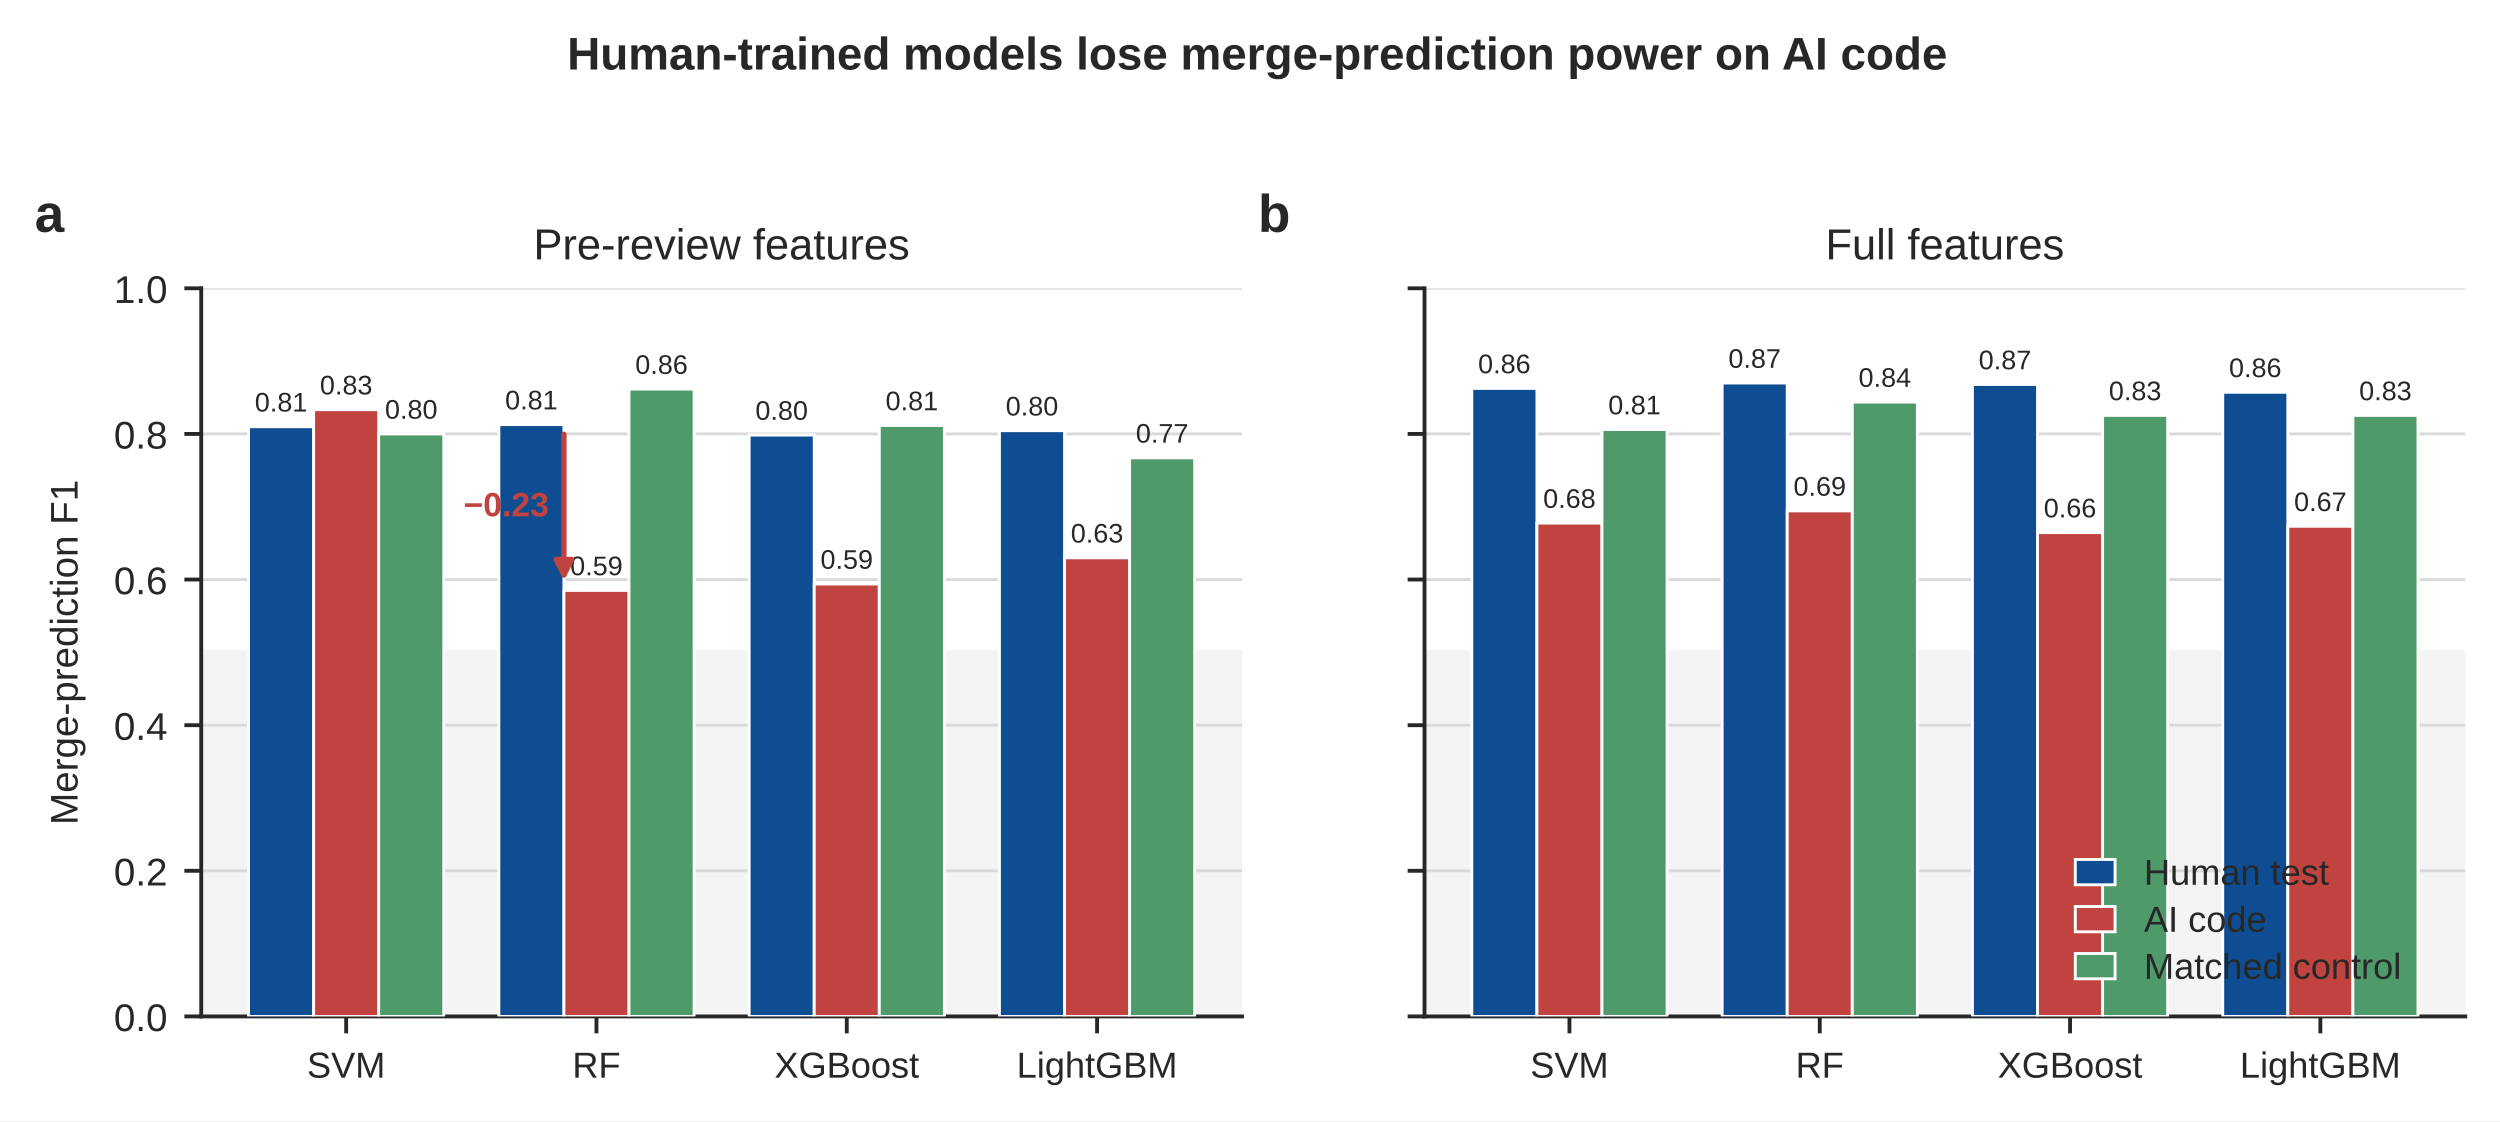
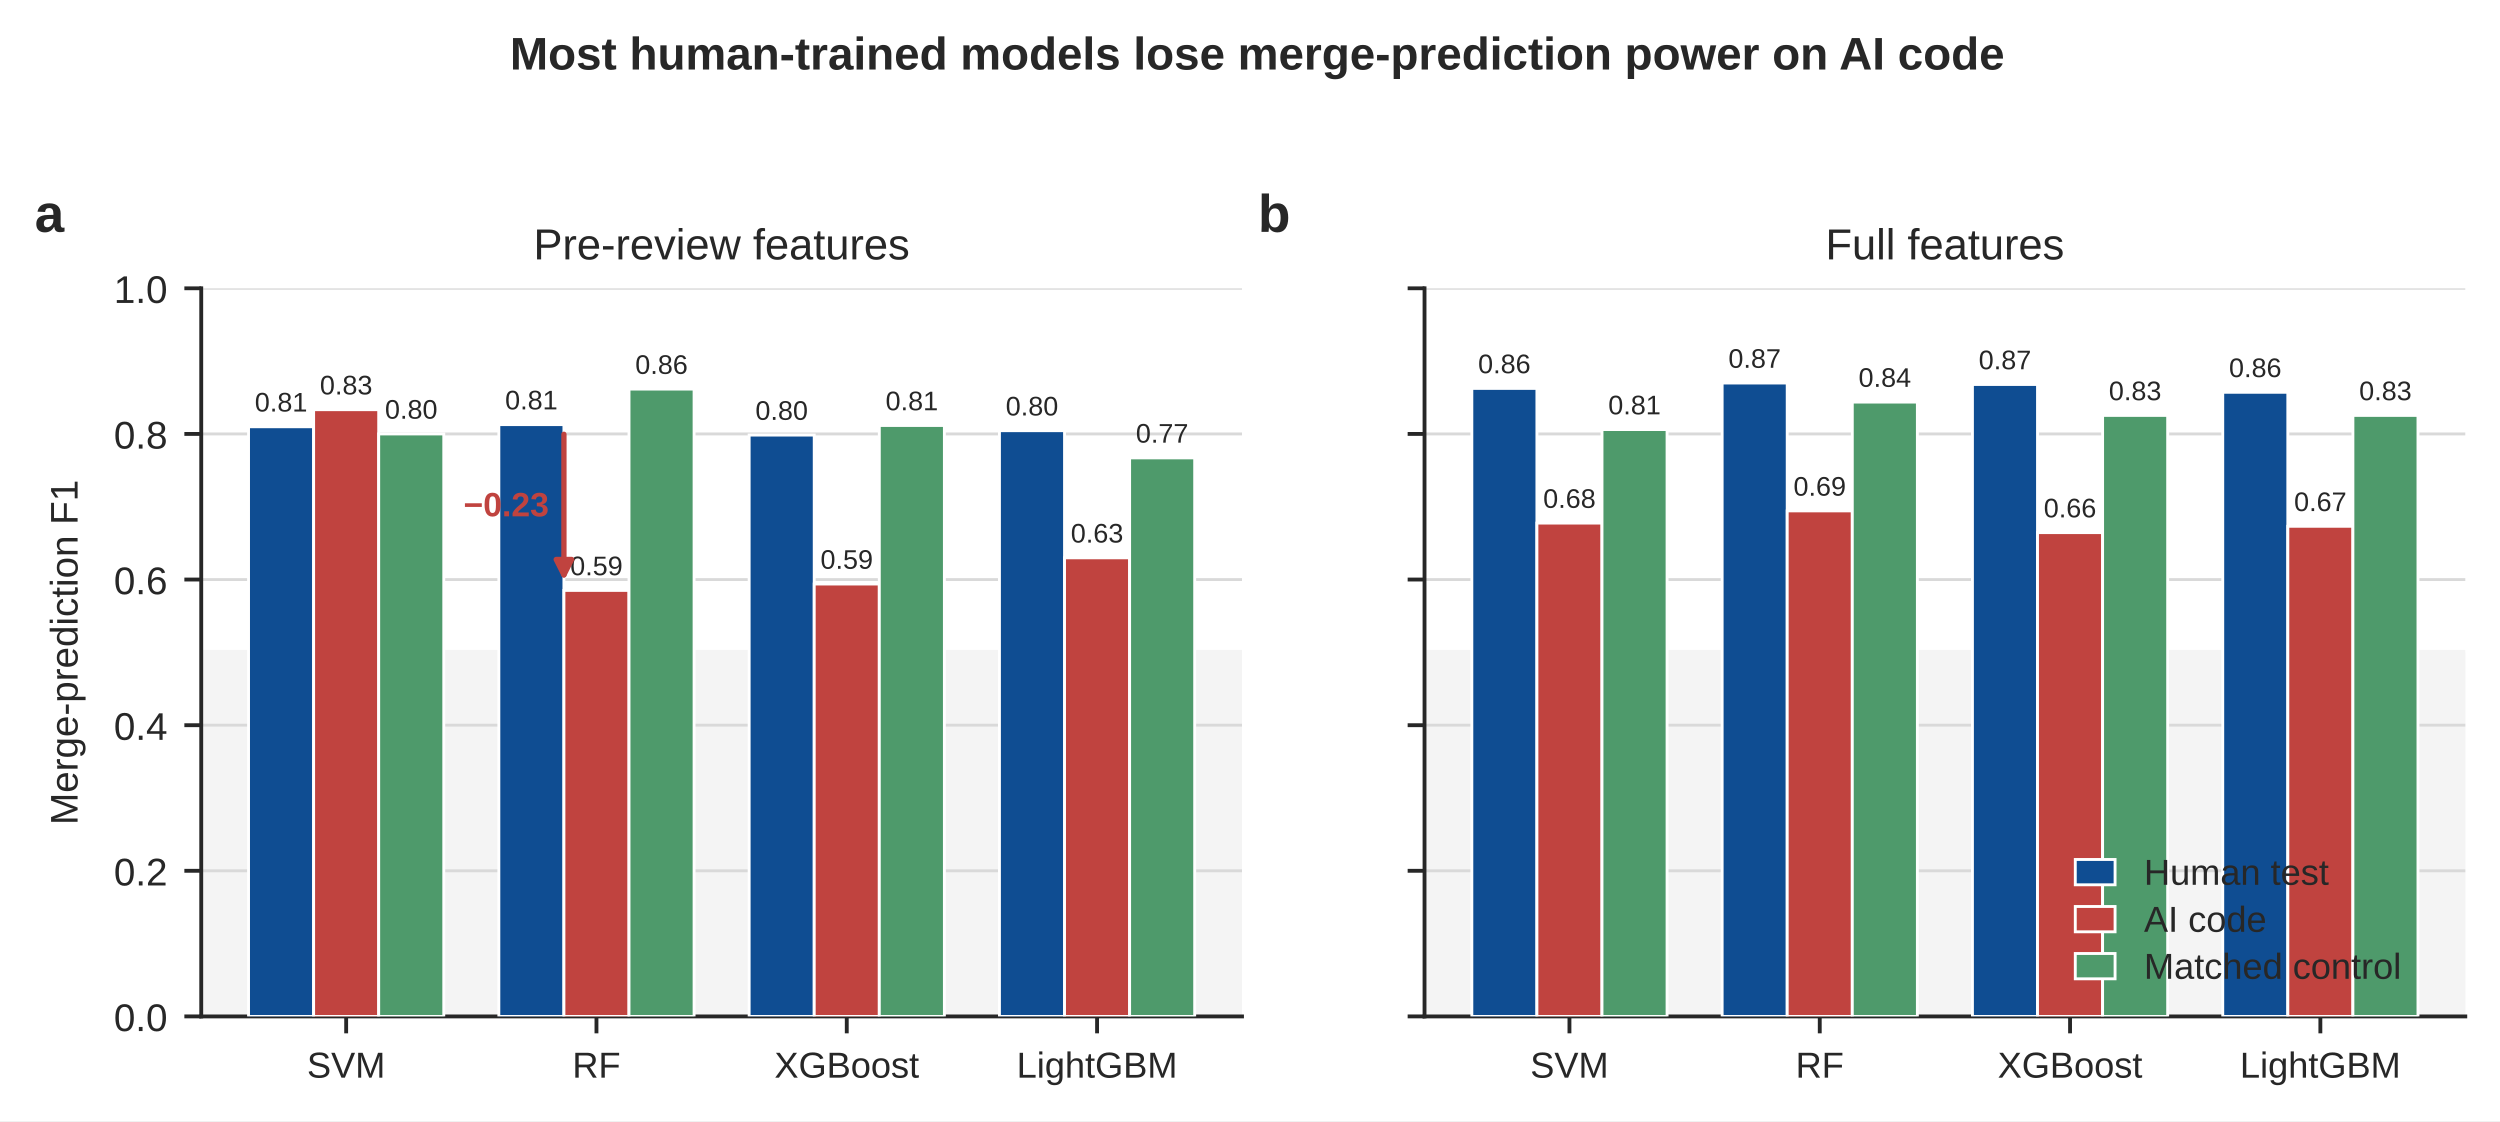
<svg xmlns="http://www.w3.org/2000/svg" xmlns:xlink="http://www.w3.org/1999/xlink" width="518.537pt" height="232.523pt" viewBox="0 0 518.537 232.523" version="1.1">
  <defs>
    <style type="text/css">*{stroke-linejoin: round; stroke-linecap: butt}</style>
  </defs>
  <g id="figure_1">
    <g id="patch_1">
      <path d="M 0 232.523  L 518.537 232.523  L 518.537 -0  L 0 -0  z " style="fill: #ffffff" />
    </g>
    <g id="axes_1">
      <g id="patch_2">
        <path d="M 41.739 210.822  L 257.609 210.822  L 257.609 59.798  L 41.739 59.798  z " style="fill: #ffffff" />
      </g>
      <g id="patch_3">
-         <path d="M 41.739 210.822  L 257.609 210.822  L 257.609 135.31  L 41.739 135.31  z " clip-path="url(#pc2028bd527)" style="fill: #f4f4f4; stroke: #f4f4f4; stroke-linejoin: miter" />
+         <path d="M 41.739 210.822  L 257.609 210.822  L 257.609 135.31  L 41.739 135.31  z " clip-path="url(#p042c8b6d93)" style="fill: #f4f4f4; stroke: #f4f4f4; stroke-linejoin: miter" />
      </g>
      <g id="matplotlib.axis_1">
        <g id="xtick_1">
          <g id="line2d_1">
            <defs>
-               <path id="m2a4097a04b" d="M 0 0  L 0 3.5  " style="stroke: #272727; stroke-width: 0.8" />
+               <path id="m29ce63b047" d="M 0 0  L 0 3.5  " style="stroke: #272727; stroke-width: 0.8" />
            </defs>
            <g>
-               <use xlink:href="#m2a4097a04b" x="71.799" y="210.822" style="fill: #272727; stroke: #272727; stroke-width: 0.8" />
+               <use xlink:href="#m29ce63b047" x="71.799" y="210.822" style="fill: #272727; stroke: #272727; stroke-width: 0.8" />
            </g>
          </g>
          <g id="text_1">
            <text style="font-size: 7.5px; font-family: 'Arial', 'DejaVu Sans', 'Liberation Sans', sans-serif; text-anchor: middle; fill: #272727" x="71.799" y="223.52" transform="rotate(-0 71.7989 223.5205)">SVM</text>
          </g>
        </g>
        <g id="xtick_2">
          <g id="line2d_2">
            <g>
-               <use xlink:href="#m2a4097a04b" x="123.716" y="210.822" style="fill: #272727; stroke: #272727; stroke-width: 0.8" />
+               <use xlink:href="#m29ce63b047" x="123.716" y="210.822" style="fill: #272727; stroke: #272727; stroke-width: 0.8" />
            </g>
          </g>
          <g id="text_2">
            <text style="font-size: 7.5px; font-family: 'Arial', 'DejaVu Sans', 'Liberation Sans', sans-serif; text-anchor: middle; fill: #272727" x="123.716" y="223.52" transform="rotate(-0 123.7156 223.5205)">RF</text>
          </g>
        </g>
        <g id="xtick_3">
          <g id="line2d_3">
            <g>
-               <use xlink:href="#m2a4097a04b" x="175.632" y="210.822" style="fill: #272727; stroke: #272727; stroke-width: 0.8" />
+               <use xlink:href="#m29ce63b047" x="175.632" y="210.822" style="fill: #272727; stroke: #272727; stroke-width: 0.8" />
            </g>
          </g>
          <g id="text_3">
            <text style="font-size: 7.5px; font-family: 'Arial', 'DejaVu Sans', 'Liberation Sans', sans-serif; text-anchor: middle; fill: #272727" x="175.632" y="223.52" transform="rotate(-0 175.6323 223.5205)">XGBoost</text>
          </g>
        </g>
        <g id="xtick_4">
          <g id="line2d_4">
            <g>
-               <use xlink:href="#m2a4097a04b" x="227.549" y="210.822" style="fill: #272727; stroke: #272727; stroke-width: 0.8" />
+               <use xlink:href="#m29ce63b047" x="227.549" y="210.822" style="fill: #272727; stroke: #272727; stroke-width: 0.8" />
            </g>
          </g>
          <g id="text_4">
            <text style="font-size: 7.5px; font-family: 'Arial', 'DejaVu Sans', 'Liberation Sans', sans-serif; text-anchor: middle; fill: #272727" x="227.549" y="223.521" transform="rotate(-0 227.549 223.5211)">LightGBM</text>
          </g>
        </g>
      </g>
      <g id="matplotlib.axis_2">
        <g id="ytick_1">
          <g id="line2d_5">
-             <path d="M 41.739 210.822  L 257.609 210.822  " clip-path="url(#pc2028bd527)" style="fill: none; stroke: #d9d9d9; stroke-width: 0.6; stroke-linecap: square" />
+             <path d="M 41.739 210.822  L 257.609 210.822  " clip-path="url(#p042c8b6d93)" style="fill: none; stroke: #d9d9d9; stroke-width: 0.6; stroke-linecap: square" />
          </g>
          <g id="line2d_6">
            <defs>
-               <path id="m49e50700fe" d="M 0 0  L -3.5 0  " style="stroke: #272727; stroke-width: 0.8" />
+               <path id="m510a1b493e" d="M 0 0  L -3.5 0  " style="stroke: #272727; stroke-width: 0.8" />
            </defs>
            <g>
-               <use xlink:href="#m49e50700fe" x="41.739" y="210.822" style="fill: #272727; stroke: #272727; stroke-width: 0.8" />
+               <use xlink:href="#m510a1b493e" x="41.739" y="210.822" style="fill: #272727; stroke: #272727; stroke-width: 0.8" />
            </g>
          </g>
          <g id="text_5">
            <text style="font-size: 8px; font-family: 'Arial', 'DejaVu Sans', 'Liberation Sans', sans-serif; text-anchor: end; fill: #272727" x="34.739" y="213.861" transform="rotate(-0 34.73914 213.8613)">0.0</text>
          </g>
        </g>
        <g id="ytick_2">
          <g id="line2d_7">
-             <path d="M 41.739 180.617  L 257.609 180.617  " clip-path="url(#pc2028bd527)" style="fill: none; stroke: #d9d9d9; stroke-width: 0.6; stroke-linecap: square" />
+             <path d="M 41.739 180.617  L 257.609 180.617  " clip-path="url(#p042c8b6d93)" style="fill: none; stroke: #d9d9d9; stroke-width: 0.6; stroke-linecap: square" />
          </g>
          <g id="line2d_8">
            <g>
-               <use xlink:href="#m49e50700fe" x="41.739" y="180.617" style="fill: #272727; stroke: #272727; stroke-width: 0.8" />
+               <use xlink:href="#m510a1b493e" x="41.739" y="180.617" style="fill: #272727; stroke: #272727; stroke-width: 0.8" />
            </g>
          </g>
          <g id="text_6">
            <text style="font-size: 8px; font-family: 'Arial', 'DejaVu Sans', 'Liberation Sans', sans-serif; text-anchor: end; fill: #272727" x="34.739" y="183.657" transform="rotate(-0 34.73914 183.6565)">0.2</text>
          </g>
        </g>
        <g id="ytick_3">
          <g id="line2d_9">
-             <path d="M 41.739 150.413  L 257.609 150.413  " clip-path="url(#pc2028bd527)" style="fill: none; stroke: #d9d9d9; stroke-width: 0.6; stroke-linecap: square" />
+             <path d="M 41.739 150.413  L 257.609 150.413  " clip-path="url(#p042c8b6d93)" style="fill: none; stroke: #d9d9d9; stroke-width: 0.6; stroke-linecap: square" />
          </g>
          <g id="line2d_10">
            <g>
-               <use xlink:href="#m49e50700fe" x="41.739" y="150.413" style="fill: #272727; stroke: #272727; stroke-width: 0.8" />
+               <use xlink:href="#m510a1b493e" x="41.739" y="150.413" style="fill: #272727; stroke: #272727; stroke-width: 0.8" />
            </g>
          </g>
          <g id="text_7">
            <text style="font-size: 8px; font-family: 'Arial', 'DejaVu Sans', 'Liberation Sans', sans-serif; text-anchor: end; fill: #272727" x="34.739" y="153.452" transform="rotate(-0 34.73914 153.4518)">0.4</text>
          </g>
        </g>
        <g id="ytick_4">
          <g id="line2d_11">
-             <path d="M 41.739 120.208  L 257.609 120.208  " clip-path="url(#pc2028bd527)" style="fill: none; stroke: #d9d9d9; stroke-width: 0.6; stroke-linecap: square" />
+             <path d="M 41.739 120.208  L 257.609 120.208  " clip-path="url(#p042c8b6d93)" style="fill: none; stroke: #d9d9d9; stroke-width: 0.6; stroke-linecap: square" />
          </g>
          <g id="line2d_12">
            <g>
-               <use xlink:href="#m49e50700fe" x="41.739" y="120.208" style="fill: #272727; stroke: #272727; stroke-width: 0.8" />
+               <use xlink:href="#m510a1b493e" x="41.739" y="120.208" style="fill: #272727; stroke: #272727; stroke-width: 0.8" />
            </g>
          </g>
          <g id="text_8">
            <text style="font-size: 8px; font-family: 'Arial', 'DejaVu Sans', 'Liberation Sans', sans-serif; text-anchor: end; fill: #272727" x="34.739" y="123.247" transform="rotate(-0 34.73914 123.247)">0.6</text>
          </g>
        </g>
        <g id="ytick_5">
          <g id="line2d_13">
-             <path d="M 41.739 90.003  L 257.609 90.003  " clip-path="url(#pc2028bd527)" style="fill: none; stroke: #d9d9d9; stroke-width: 0.6; stroke-linecap: square" />
+             <path d="M 41.739 90.003  L 257.609 90.003  " clip-path="url(#p042c8b6d93)" style="fill: none; stroke: #d9d9d9; stroke-width: 0.6; stroke-linecap: square" />
          </g>
          <g id="line2d_14">
            <g>
-               <use xlink:href="#m49e50700fe" x="41.739" y="90.003" style="fill: #272727; stroke: #272727; stroke-width: 0.8" />
+               <use xlink:href="#m510a1b493e" x="41.739" y="90.003" style="fill: #272727; stroke: #272727; stroke-width: 0.8" />
            </g>
          </g>
          <g id="text_9">
            <text style="font-size: 8px; font-family: 'Arial', 'DejaVu Sans', 'Liberation Sans', sans-serif; text-anchor: end; fill: #272727" x="34.739" y="93.042" transform="rotate(-0 34.73914 93.04224)">0.8</text>
          </g>
        </g>
        <g id="ytick_6">
          <g id="line2d_15">
-             <path d="M 41.739 59.798  L 257.609 59.798  " clip-path="url(#pc2028bd527)" style="fill: none; stroke: #d9d9d9; stroke-width: 0.6; stroke-linecap: square" />
+             <path d="M 41.739 59.798  L 257.609 59.798  " clip-path="url(#p042c8b6d93)" style="fill: none; stroke: #d9d9d9; stroke-width: 0.6; stroke-linecap: square" />
          </g>
          <g id="line2d_16">
            <g>
-               <use xlink:href="#m49e50700fe" x="41.739" y="59.798" style="fill: #272727; stroke: #272727; stroke-width: 0.8" />
+               <use xlink:href="#m510a1b493e" x="41.739" y="59.798" style="fill: #272727; stroke: #272727; stroke-width: 0.8" />
            </g>
          </g>
          <g id="text_10">
            <text style="font-size: 8px; font-family: 'Arial', 'DejaVu Sans', 'Liberation Sans', sans-serif; text-anchor: end; fill: #272727" x="34.739" y="62.837" transform="rotate(-0 34.73914 62.83748)">1.0</text>
          </g>
        </g>
        <g id="text_11">
          <text style="font-size: 8px; font-family: 'Arial', 'DejaVu Sans', 'Liberation Sans', sans-serif; text-anchor: middle; fill: #272727" x="16.095" y="135.31" transform="rotate(-90 16.09476 135.3103)">Merge-prediction F1</text>
        </g>
      </g>
      <g id="patch_4">
        <path d="M 41.739 210.822  L 41.739 59.798  " style="fill: none; stroke: #272727; stroke-width: 0.8; stroke-linejoin: miter; stroke-linecap: square" />
      </g>
      <g id="patch_5">
        <path d="M 41.739 210.822  L 257.609 210.822  " style="fill: none; stroke: #272727; stroke-width: 0.8; stroke-linejoin: miter; stroke-linecap: square" />
      </g>
      <g id="patch_6">
-         <path d="M 51.551 210.822  L 65.05 210.822  L 65.05 88.514  L 51.551 88.514  z " clip-path="url(#pc2028bd527)" style="fill: #0f4d92; stroke: #ffffff; stroke-width: 0.6; stroke-linejoin: miter" />
+         <path d="M 51.551 210.822  L 65.05 210.822  L 65.05 88.514  L 51.551 88.514  z " clip-path="url(#p042c8b6d93)" style="fill: #0f4d92; stroke: #ffffff; stroke-width: 0.6; stroke-linejoin: miter" />
      </g>
      <g id="patch_7">
-         <path d="M 103.468 210.822  L 116.966 210.822  L 116.966 88.078  L 103.468 88.078  z " clip-path="url(#pc2028bd527)" style="fill: #0f4d92; stroke: #ffffff; stroke-width: 0.6; stroke-linejoin: miter" />
+         <path d="M 103.468 210.822  L 116.966 210.822  L 116.966 88.078  L 103.468 88.078  z " clip-path="url(#p042c8b6d93)" style="fill: #0f4d92; stroke: #ffffff; stroke-width: 0.6; stroke-linejoin: miter" />
      </g>
      <g id="patch_8">
-         <path d="M 155.385 210.822  L 168.883 210.822  L 168.883 90.237  L 155.385 90.237  z " clip-path="url(#pc2028bd527)" style="fill: #0f4d92; stroke: #ffffff; stroke-width: 0.6; stroke-linejoin: miter" />
+         <path d="M 155.385 210.822  L 168.883 210.822  L 168.883 90.237  L 155.385 90.237  z " clip-path="url(#p042c8b6d93)" style="fill: #0f4d92; stroke: #ffffff; stroke-width: 0.6; stroke-linejoin: miter" />
      </g>
      <g id="patch_9">
-         <path d="M 207.301 210.822  L 220.8 210.822  L 220.8 89.334  L 207.301 89.334  z " clip-path="url(#pc2028bd527)" style="fill: #0f4d92; stroke: #ffffff; stroke-width: 0.6; stroke-linejoin: miter" />
+         <path d="M 207.301 210.822  L 220.8 210.822  L 220.8 89.334  L 207.301 89.334  z " clip-path="url(#p042c8b6d93)" style="fill: #0f4d92; stroke: #ffffff; stroke-width: 0.6; stroke-linejoin: miter" />
      </g>
      <g id="text_12">
        <text style="font-size: 5.6px; font-family: 'Arial', 'DejaVu Sans', 'Liberation Sans', sans-serif; text-anchor: middle; fill: #272727" x="58.301" y="85.357" transform="rotate(-0 58.30056 85.35662)">0.81</text>
      </g>
      <g id="text_13">
        <text style="font-size: 5.6px; font-family: 'Arial', 'DejaVu Sans', 'Liberation Sans', sans-serif; text-anchor: middle; fill: #272727" x="110.217" y="84.92" transform="rotate(-0 110.2173 84.92018)">0.81</text>
      </g>
      <g id="text_14">
        <text style="font-size: 5.6px; font-family: 'Arial', 'DejaVu Sans', 'Liberation Sans', sans-serif; text-anchor: middle; fill: #272727" x="162.134" y="87.08" transform="rotate(-0 162.1339 87.07973)">0.80</text>
      </g>
      <g id="text_15">
        <text style="font-size: 5.6px; font-family: 'Arial', 'DejaVu Sans', 'Liberation Sans', sans-serif; text-anchor: middle; fill: #272727" x="214.051" y="86.177" transform="rotate(-0 214.0506 86.17684)">0.80</text>
      </g>
      <g id="patch_10">
-         <path d="M 65.05 210.822  L 78.548 210.822  L 78.548 84.969  L 65.05 84.969  z " clip-path="url(#pc2028bd527)" style="fill: #c0433f; stroke: #ffffff; stroke-width: 0.6; stroke-linejoin: miter" />
+         <path d="M 65.05 210.822  L 78.548 210.822  L 78.548 84.969  L 65.05 84.969  z " clip-path="url(#p042c8b6d93)" style="fill: #c0433f; stroke: #ffffff; stroke-width: 0.6; stroke-linejoin: miter" />
      </g>
      <g id="patch_11">
-         <path d="M 116.966 210.822  L 130.465 210.822  L 130.465 122.468  L 116.966 122.468  z " clip-path="url(#pc2028bd527)" style="fill: #c0433f; stroke: #ffffff; stroke-width: 0.6; stroke-linejoin: miter" />
+         <path d="M 116.966 210.822  L 130.465 210.822  L 130.465 122.468  L 116.966 122.468  z " clip-path="url(#p042c8b6d93)" style="fill: #c0433f; stroke: #ffffff; stroke-width: 0.6; stroke-linejoin: miter" />
      </g>
      <g id="patch_12">
-         <path d="M 168.883 210.822  L 182.381 210.822  L 182.381 121.136  L 168.883 121.136  z " clip-path="url(#pc2028bd527)" style="fill: #c0433f; stroke: #ffffff; stroke-width: 0.6; stroke-linejoin: miter" />
+         <path d="M 168.883 210.822  L 182.381 210.822  L 182.381 121.136  L 168.883 121.136  z " clip-path="url(#p042c8b6d93)" style="fill: #c0433f; stroke: #ffffff; stroke-width: 0.6; stroke-linejoin: miter" />
      </g>
      <g id="patch_13">
-         <path d="M 220.8 210.822  L 234.298 210.822  L 234.298 115.697  L 220.8 115.697  z " clip-path="url(#pc2028bd527)" style="fill: #c0433f; stroke: #ffffff; stroke-width: 0.6; stroke-linejoin: miter" />
+         <path d="M 220.8 210.822  L 234.298 210.822  L 234.298 115.697  L 220.8 115.697  z " clip-path="url(#p042c8b6d93)" style="fill: #c0433f; stroke: #ffffff; stroke-width: 0.6; stroke-linejoin: miter" />
      </g>
      <g id="text_16">
        <text style="font-size: 5.6px; font-family: 'Arial', 'DejaVu Sans', 'Liberation Sans', sans-serif; text-anchor: middle; fill: #272727" x="71.799" y="81.811" transform="rotate(-0 71.7989 81.81146)">0.83</text>
      </g>
      <g id="text_17">
        <text style="font-size: 5.6px; font-family: 'Arial', 'DejaVu Sans', 'Liberation Sans', sans-serif; text-anchor: middle; fill: #272727" x="123.716" y="119.311" transform="rotate(-0 123.7156 119.3106)">0.59</text>
      </g>
      <g id="text_18">
        <text style="font-size: 5.6px; font-family: 'Arial', 'DejaVu Sans', 'Liberation Sans', sans-serif; text-anchor: middle; fill: #272727" x="175.632" y="117.978" transform="rotate(-0 175.6323 117.9781)">0.59</text>
      </g>
      <g id="text_19">
        <text style="font-size: 5.6px; font-family: 'Arial', 'DejaVu Sans', 'Liberation Sans', sans-serif; text-anchor: middle; fill: #272727" x="227.549" y="112.539" transform="rotate(-0 227.549 112.5392)">0.63</text>
      </g>
      <g id="patch_14">
-         <path d="M 78.548 210.822  L 92.046 210.822  L 92.046 90.003  L 78.548 90.003  z " clip-path="url(#pc2028bd527)" style="fill: #4e9a6b; stroke: #ffffff; stroke-width: 0.6; stroke-linejoin: miter" />
+         <path d="M 78.548 210.822  L 92.046 210.822  L 92.046 90.003  L 78.548 90.003  z " clip-path="url(#p042c8b6d93)" style="fill: #4e9a6b; stroke: #ffffff; stroke-width: 0.6; stroke-linejoin: miter" />
      </g>
      <g id="patch_15">
-         <path d="M 130.465 210.822  L 143.963 210.822  L 143.963 80.709  L 130.465 80.709  z " clip-path="url(#pc2028bd527)" style="fill: #4e9a6b; stroke: #ffffff; stroke-width: 0.6; stroke-linejoin: miter" />
+         <path d="M 130.465 210.822  L 143.963 210.822  L 143.963 80.709  L 130.465 80.709  z " clip-path="url(#p042c8b6d93)" style="fill: #4e9a6b; stroke: #ffffff; stroke-width: 0.6; stroke-linejoin: miter" />
      </g>
      <g id="patch_16">
-         <path d="M 182.381 210.822  L 195.88 210.822  L 195.88 88.252  L 182.381 88.252  z " clip-path="url(#pc2028bd527)" style="fill: #4e9a6b; stroke: #ffffff; stroke-width: 0.6; stroke-linejoin: miter" />
+         <path d="M 182.381 210.822  L 195.88 210.822  L 195.88 88.252  L 182.381 88.252  z " clip-path="url(#p042c8b6d93)" style="fill: #4e9a6b; stroke: #ffffff; stroke-width: 0.6; stroke-linejoin: miter" />
      </g>
      <g id="patch_17">
-         <path d="M 234.298 210.822  L 247.796 210.822  L 247.796 94.968  L 234.298 94.968  z " clip-path="url(#pc2028bd527)" style="fill: #4e9a6b; stroke: #ffffff; stroke-width: 0.6; stroke-linejoin: miter" />
+         <path d="M 234.298 210.822  L 247.796 210.822  L 247.796 94.968  L 234.298 94.968  z " clip-path="url(#p042c8b6d93)" style="fill: #4e9a6b; stroke: #ffffff; stroke-width: 0.6; stroke-linejoin: miter" />
      </g>
      <g id="text_20">
        <text style="font-size: 5.6px; font-family: 'Arial', 'DejaVu Sans', 'Liberation Sans', sans-serif; text-anchor: middle; fill: #272727" x="85.297" y="86.846" transform="rotate(-0 85.29724 86.84558)">0.80</text>
      </g>
      <g id="text_21">
        <text style="font-size: 5.6px; font-family: 'Arial', 'DejaVu Sans', 'Liberation Sans', sans-serif; text-anchor: middle; fill: #272727" x="137.214" y="77.552" transform="rotate(-0 137.2139 77.55181)">0.86</text>
      </g>
      <g id="text_22">
        <text style="font-size: 5.6px; font-family: 'Arial', 'DejaVu Sans', 'Liberation Sans', sans-serif; text-anchor: middle; fill: #272727" x="189.131" y="85.095" transform="rotate(-0 189.1306 85.09458)">0.81</text>
      </g>
      <g id="text_23">
        <text style="font-size: 5.6px; font-family: 'Arial', 'DejaVu Sans', 'Liberation Sans', sans-serif; text-anchor: middle; fill: #272727" x="241.047" y="91.811" transform="rotate(-0 241.0473 91.81075)">0.77</text>
      </g>
      <g id="text_24">
        <text style="font-weight: 700; font-size: 11px; font-family: 'Arial', 'DejaVu Sans', 'Liberation Sans', sans-serif; text-anchor: start; fill: #272727" x="7.2" y="48.094" transform="rotate(-0 7.2 48.09441)">a</text>
      </g>
      <g id="patch_18">
        <path d="M 116.966 90.08  Q 116.966 105.276 116.966 119.242  " style="fill: none; stroke: #c0433f; stroke-width: 1.1; stroke-linecap: round" />
        <path d="M 118.566 116.042  L 116.966 119.242  L 115.366 116.042  z " style="fill: #c0433f; stroke: #c0433f; stroke-width: 1.1; stroke-linecap: round" />
      </g>
      <g id="text_25">
        <text style="font-weight: 700; font-size: 7px; font-family: 'Arial', 'DejaVu Sans', 'Liberation Sans', sans-serif; text-anchor: end; fill: #c0433f" x="113.851" y="107.091" transform="rotate(-0 113.8514 107.0913)">−0.23</text>
      </g>
      <g id="text_26">
        <text style="font-size: 9px; font-family: 'Arial', 'DejaVu Sans', 'Liberation Sans', sans-serif; text-anchor: middle; fill: #272727" x="149.674" y="53.798" transform="rotate(-0 149.6739 53.79842)">Pre-review features</text>
      </g>
    </g>
    <g id="axes_2">
      <g id="patch_19">
        <path d="M 295.468 210.822  L 511.337 210.822  L 511.337 59.798  L 295.468 59.798  z " style="fill: #ffffff" />
      </g>
      <g id="patch_20">
-         <path d="M 295.468 210.822  L 511.337 210.822  L 511.337 135.31  L 295.468 135.31  z " clip-path="url(#pc287c38b5f)" style="fill: #f4f4f4; stroke: #f4f4f4; stroke-linejoin: miter" />
+         <path d="M 295.468 210.822  L 511.337 210.822  L 511.337 135.31  L 295.468 135.31  z " clip-path="url(#pdab698b634)" style="fill: #f4f4f4; stroke: #f4f4f4; stroke-linejoin: miter" />
      </g>
      <g id="matplotlib.axis_3">
        <g id="xtick_5">
          <g id="line2d_17">
            <g>
-               <use xlink:href="#m2a4097a04b" x="325.527" y="210.822" style="fill: #272727; stroke: #272727; stroke-width: 0.8" />
+               <use xlink:href="#m29ce63b047" x="325.527" y="210.822" style="fill: #272727; stroke: #272727; stroke-width: 0.8" />
            </g>
          </g>
          <g id="text_27">
            <text style="font-size: 7.5px; font-family: 'Arial', 'DejaVu Sans', 'Liberation Sans', sans-serif; text-anchor: middle; fill: #272727" x="325.527" y="223.52" transform="rotate(-0 325.5274 223.5205)">SVM</text>
          </g>
        </g>
        <g id="xtick_6">
          <g id="line2d_18">
            <g>
-               <use xlink:href="#m2a4097a04b" x="377.444" y="210.822" style="fill: #272727; stroke: #272727; stroke-width: 0.8" />
+               <use xlink:href="#m29ce63b047" x="377.444" y="210.822" style="fill: #272727; stroke: #272727; stroke-width: 0.8" />
            </g>
          </g>
          <g id="text_28">
            <text style="font-size: 7.5px; font-family: 'Arial', 'DejaVu Sans', 'Liberation Sans', sans-serif; text-anchor: middle; fill: #272727" x="377.444" y="223.52" transform="rotate(-0 377.4441 223.5205)">RF</text>
          </g>
        </g>
        <g id="xtick_7">
          <g id="line2d_19">
            <g>
-               <use xlink:href="#m2a4097a04b" x="429.361" y="210.822" style="fill: #272727; stroke: #272727; stroke-width: 0.8" />
+               <use xlink:href="#m29ce63b047" x="429.361" y="210.822" style="fill: #272727; stroke: #272727; stroke-width: 0.8" />
            </g>
          </g>
          <g id="text_29">
            <text style="font-size: 7.5px; font-family: 'Arial', 'DejaVu Sans', 'Liberation Sans', sans-serif; text-anchor: middle; fill: #272727" x="429.361" y="223.52" transform="rotate(-0 429.3608 223.5205)">XGBoost</text>
          </g>
        </g>
        <g id="xtick_8">
          <g id="line2d_20">
            <g>
-               <use xlink:href="#m2a4097a04b" x="481.277" y="210.822" style="fill: #272727; stroke: #272727; stroke-width: 0.8" />
+               <use xlink:href="#m29ce63b047" x="481.277" y="210.822" style="fill: #272727; stroke: #272727; stroke-width: 0.8" />
            </g>
          </g>
          <g id="text_30">
            <text style="font-size: 7.5px; font-family: 'Arial', 'DejaVu Sans', 'Liberation Sans', sans-serif; text-anchor: middle; fill: #272727" x="481.277" y="223.521" transform="rotate(-0 481.2775 223.5211)">LightGBM</text>
          </g>
        </g>
      </g>
      <g id="matplotlib.axis_4">
        <g id="ytick_7">
          <g id="line2d_21">
-             <path d="M 295.468 210.822  L 511.337 210.822  " clip-path="url(#pc287c38b5f)" style="fill: none; stroke: #d9d9d9; stroke-width: 0.6; stroke-linecap: square" />
+             <path d="M 295.468 210.822  L 511.337 210.822  " clip-path="url(#pdab698b634)" style="fill: none; stroke: #d9d9d9; stroke-width: 0.6; stroke-linecap: square" />
          </g>
          <g id="line2d_22">
            <g>
-               <use xlink:href="#m49e50700fe" x="295.468" y="210.822" style="fill: #272727; stroke: #272727; stroke-width: 0.8" />
+               <use xlink:href="#m510a1b493e" x="295.468" y="210.822" style="fill: #272727; stroke: #272727; stroke-width: 0.8" />
            </g>
          </g>
        </g>
        <g id="ytick_8">
          <g id="line2d_23">
-             <path d="M 295.468 180.617  L 511.337 180.617  " clip-path="url(#pc287c38b5f)" style="fill: none; stroke: #d9d9d9; stroke-width: 0.6; stroke-linecap: square" />
+             <path d="M 295.468 180.617  L 511.337 180.617  " clip-path="url(#pdab698b634)" style="fill: none; stroke: #d9d9d9; stroke-width: 0.6; stroke-linecap: square" />
          </g>
          <g id="line2d_24">
            <g>
-               <use xlink:href="#m49e50700fe" x="295.468" y="180.617" style="fill: #272727; stroke: #272727; stroke-width: 0.8" />
+               <use xlink:href="#m510a1b493e" x="295.468" y="180.617" style="fill: #272727; stroke: #272727; stroke-width: 0.8" />
            </g>
          </g>
        </g>
        <g id="ytick_9">
          <g id="line2d_25">
-             <path d="M 295.468 150.413  L 511.337 150.413  " clip-path="url(#pc287c38b5f)" style="fill: none; stroke: #d9d9d9; stroke-width: 0.6; stroke-linecap: square" />
+             <path d="M 295.468 150.413  L 511.337 150.413  " clip-path="url(#pdab698b634)" style="fill: none; stroke: #d9d9d9; stroke-width: 0.6; stroke-linecap: square" />
          </g>
          <g id="line2d_26">
            <g>
-               <use xlink:href="#m49e50700fe" x="295.468" y="150.413" style="fill: #272727; stroke: #272727; stroke-width: 0.8" />
+               <use xlink:href="#m510a1b493e" x="295.468" y="150.413" style="fill: #272727; stroke: #272727; stroke-width: 0.8" />
            </g>
          </g>
        </g>
        <g id="ytick_10">
          <g id="line2d_27">
-             <path d="M 295.468 120.208  L 511.337 120.208  " clip-path="url(#pc287c38b5f)" style="fill: none; stroke: #d9d9d9; stroke-width: 0.6; stroke-linecap: square" />
+             <path d="M 295.468 120.208  L 511.337 120.208  " clip-path="url(#pdab698b634)" style="fill: none; stroke: #d9d9d9; stroke-width: 0.6; stroke-linecap: square" />
          </g>
          <g id="line2d_28">
            <g>
-               <use xlink:href="#m49e50700fe" x="295.468" y="120.208" style="fill: #272727; stroke: #272727; stroke-width: 0.8" />
+               <use xlink:href="#m510a1b493e" x="295.468" y="120.208" style="fill: #272727; stroke: #272727; stroke-width: 0.8" />
            </g>
          </g>
        </g>
        <g id="ytick_11">
          <g id="line2d_29">
-             <path d="M 295.468 90.003  L 511.337 90.003  " clip-path="url(#pc287c38b5f)" style="fill: none; stroke: #d9d9d9; stroke-width: 0.6; stroke-linecap: square" />
+             <path d="M 295.468 90.003  L 511.337 90.003  " clip-path="url(#pdab698b634)" style="fill: none; stroke: #d9d9d9; stroke-width: 0.6; stroke-linecap: square" />
          </g>
          <g id="line2d_30">
            <g>
-               <use xlink:href="#m49e50700fe" x="295.468" y="90.003" style="fill: #272727; stroke: #272727; stroke-width: 0.8" />
+               <use xlink:href="#m510a1b493e" x="295.468" y="90.003" style="fill: #272727; stroke: #272727; stroke-width: 0.8" />
            </g>
          </g>
        </g>
        <g id="ytick_12">
          <g id="line2d_31">
-             <path d="M 295.468 59.798  L 511.337 59.798  " clip-path="url(#pc287c38b5f)" style="fill: none; stroke: #d9d9d9; stroke-width: 0.6; stroke-linecap: square" />
+             <path d="M 295.468 59.798  L 511.337 59.798  " clip-path="url(#pdab698b634)" style="fill: none; stroke: #d9d9d9; stroke-width: 0.6; stroke-linecap: square" />
          </g>
          <g id="line2d_32">
            <g>
-               <use xlink:href="#m49e50700fe" x="295.468" y="59.798" style="fill: #272727; stroke: #272727; stroke-width: 0.8" />
+               <use xlink:href="#m510a1b493e" x="295.468" y="59.798" style="fill: #272727; stroke: #272727; stroke-width: 0.8" />
            </g>
          </g>
        </g>
      </g>
      <g id="patch_21">
        <path d="M 295.468 210.822  L 295.468 59.798  " style="fill: none; stroke: #272727; stroke-width: 0.8; stroke-linejoin: miter; stroke-linecap: square" />
      </g>
      <g id="patch_22">
        <path d="M 295.468 210.822  L 511.337 210.822  " style="fill: none; stroke: #272727; stroke-width: 0.8; stroke-linejoin: miter; stroke-linecap: square" />
      </g>
      <g id="patch_23">
-         <path d="M 305.28 210.822  L 318.778 210.822  L 318.778 80.571  L 305.28 80.571  z " clip-path="url(#pc287c38b5f)" style="fill: #0f4d92; stroke: #ffffff; stroke-width: 0.6; stroke-linejoin: miter" />
+         <path d="M 305.28 210.822  L 318.778 210.822  L 318.778 80.571  L 305.28 80.571  z " clip-path="url(#pdab698b634)" style="fill: #0f4d92; stroke: #ffffff; stroke-width: 0.6; stroke-linejoin: miter" />
      </g>
      <g id="patch_24">
-         <path d="M 357.197 210.822  L 370.695 210.822  L 370.695 79.448  L 357.197 79.448  z " clip-path="url(#pc287c38b5f)" style="fill: #0f4d92; stroke: #ffffff; stroke-width: 0.6; stroke-linejoin: miter" />
+         <path d="M 357.197 210.822  L 370.695 210.822  L 370.695 79.448  L 357.197 79.448  z " clip-path="url(#pdab698b634)" style="fill: #0f4d92; stroke: #ffffff; stroke-width: 0.6; stroke-linejoin: miter" />
      </g>
      <g id="patch_25">
-         <path d="M 409.113 210.822  L 422.612 210.822  L 422.612 79.745  L 409.113 79.745  z " clip-path="url(#pc287c38b5f)" style="fill: #0f4d92; stroke: #ffffff; stroke-width: 0.6; stroke-linejoin: miter" />
+         <path d="M 409.113 210.822  L 422.612 210.822  L 422.612 79.745  L 409.113 79.745  z " clip-path="url(#pdab698b634)" style="fill: #0f4d92; stroke: #ffffff; stroke-width: 0.6; stroke-linejoin: miter" />
      </g>
      <g id="patch_26">
-         <path d="M 461.03 210.822  L 474.528 210.822  L 474.528 81.373  L 461.03 81.373  z " clip-path="url(#pc287c38b5f)" style="fill: #0f4d92; stroke: #ffffff; stroke-width: 0.6; stroke-linejoin: miter" />
+         <path d="M 461.03 210.822  L 474.528 210.822  L 474.528 81.373  L 461.03 81.373  z " clip-path="url(#pdab698b634)" style="fill: #0f4d92; stroke: #ffffff; stroke-width: 0.6; stroke-linejoin: miter" />
      </g>
      <g id="text_31">
        <text style="font-size: 5.6px; font-family: 'Arial', 'DejaVu Sans', 'Liberation Sans', sans-serif; text-anchor: middle; fill: #272727" x="312.029" y="77.414" transform="rotate(-0 312.0291 77.41361)">0.86</text>
      </g>
      <g id="text_32">
        <text style="font-size: 5.6px; font-family: 'Arial', 'DejaVu Sans', 'Liberation Sans', sans-serif; text-anchor: middle; fill: #272727" x="363.946" y="76.291" transform="rotate(-0 363.9458 76.29076)">0.87</text>
      </g>
      <g id="text_33">
        <text style="font-size: 5.6px; font-family: 'Arial', 'DejaVu Sans', 'Liberation Sans', sans-serif; text-anchor: middle; fill: #272727" x="415.862" y="76.587" transform="rotate(-0 415.8625 76.58736)">0.87</text>
      </g>
      <g id="text_34">
        <text style="font-size: 5.6px; font-family: 'Arial', 'DejaVu Sans', 'Liberation Sans', sans-serif; text-anchor: middle; fill: #272727" x="467.779" y="78.216" transform="rotate(-0 467.7792 78.21565)">0.86</text>
      </g>
      <g id="patch_27">
-         <path d="M 318.778 210.822  L 332.277 210.822  L 332.277 108.5  L 318.778 108.5  z " clip-path="url(#pc287c38b5f)" style="fill: #c0433f; stroke: #ffffff; stroke-width: 0.6; stroke-linejoin: miter" />
+         <path d="M 318.778 210.822  L 332.277 210.822  L 332.277 108.5  L 318.778 108.5  z " clip-path="url(#pdab698b634)" style="fill: #c0433f; stroke: #ffffff; stroke-width: 0.6; stroke-linejoin: miter" />
      </g>
      <g id="patch_28">
-         <path d="M 370.695 210.822  L 384.193 210.822  L 384.193 105.971  L 370.695 105.971  z " clip-path="url(#pc287c38b5f)" style="fill: #c0433f; stroke: #ffffff; stroke-width: 0.6; stroke-linejoin: miter" />
+         <path d="M 370.695 210.822  L 384.193 210.822  L 384.193 105.971  L 370.695 105.971  z " clip-path="url(#pdab698b634)" style="fill: #c0433f; stroke: #ffffff; stroke-width: 0.6; stroke-linejoin: miter" />
      </g>
      <g id="patch_29">
-         <path d="M 422.612 210.822  L 436.11 210.822  L 436.11 110.468  L 422.612 110.468  z " clip-path="url(#pc287c38b5f)" style="fill: #c0433f; stroke: #ffffff; stroke-width: 0.6; stroke-linejoin: miter" />
+         <path d="M 422.612 210.822  L 436.11 210.822  L 436.11 110.468  L 422.612 110.468  z " clip-path="url(#pdab698b634)" style="fill: #c0433f; stroke: #ffffff; stroke-width: 0.6; stroke-linejoin: miter" />
      </g>
      <g id="patch_30">
-         <path d="M 474.528 210.822  L 488.027 210.822  L 488.027 109.162  L 474.528 109.162  z " clip-path="url(#pc287c38b5f)" style="fill: #c0433f; stroke: #ffffff; stroke-width: 0.6; stroke-linejoin: miter" />
+         <path d="M 474.528 210.822  L 488.027 210.822  L 488.027 109.162  L 474.528 109.162  z " clip-path="url(#pdab698b634)" style="fill: #c0433f; stroke: #ffffff; stroke-width: 0.6; stroke-linejoin: miter" />
      </g>
      <g id="text_35">
        <text style="font-size: 5.6px; font-family: 'Arial', 'DejaVu Sans', 'Liberation Sans', sans-serif; text-anchor: middle; fill: #272727" x="325.527" y="105.342" transform="rotate(-0 325.5274 105.3423)">0.68</text>
      </g>
      <g id="text_36">
        <text style="font-size: 5.6px; font-family: 'Arial', 'DejaVu Sans', 'Liberation Sans', sans-serif; text-anchor: middle; fill: #272727" x="377.444" y="102.814" transform="rotate(-0 377.4441 102.8137)">0.69</text>
      </g>
      <g id="text_37">
        <text style="font-size: 5.6px; font-family: 'Arial', 'DejaVu Sans', 'Liberation Sans', sans-serif; text-anchor: middle; fill: #272727" x="429.361" y="107.31" transform="rotate(-0 429.3608 107.3101)">0.66</text>
      </g>
      <g id="text_38">
        <text style="font-size: 5.6px; font-family: 'Arial', 'DejaVu Sans', 'Liberation Sans', sans-serif; text-anchor: middle; fill: #272727" x="481.277" y="106.005" transform="rotate(-0 481.2775 106.0046)">0.67</text>
      </g>
      <g id="patch_31">
-         <path d="M 332.277 210.822  L 345.775 210.822  L 345.775 89.102  L 332.277 89.102  z " clip-path="url(#pc287c38b5f)" style="fill: #4e9a6b; stroke: #ffffff; stroke-width: 0.6; stroke-linejoin: miter" />
+         <path d="M 332.277 210.822  L 345.775 210.822  L 345.775 89.102  L 332.277 89.102  z " clip-path="url(#pdab698b634)" style="fill: #4e9a6b; stroke: #ffffff; stroke-width: 0.6; stroke-linejoin: miter" />
      </g>
      <g id="patch_32">
-         <path d="M 384.193 210.822  L 397.692 210.822  L 397.692 83.396  L 384.193 83.396  z " clip-path="url(#pc287c38b5f)" style="fill: #4e9a6b; stroke: #ffffff; stroke-width: 0.6; stroke-linejoin: miter" />
+         <path d="M 384.193 210.822  L 397.692 210.822  L 397.692 83.396  L 384.193 83.396  z " clip-path="url(#pdab698b634)" style="fill: #4e9a6b; stroke: #ffffff; stroke-width: 0.6; stroke-linejoin: miter" />
      </g>
      <g id="patch_33">
-         <path d="M 436.11 210.822  L 449.608 210.822  L 449.608 86.168  L 436.11 86.168  z " clip-path="url(#pc287c38b5f)" style="fill: #4e9a6b; stroke: #ffffff; stroke-width: 0.6; stroke-linejoin: miter" />
+         <path d="M 436.11 210.822  L 449.608 210.822  L 449.608 86.168  L 436.11 86.168  z " clip-path="url(#pdab698b634)" style="fill: #4e9a6b; stroke: #ffffff; stroke-width: 0.6; stroke-linejoin: miter" />
      </g>
      <g id="patch_34">
-         <path d="M 488.027 210.822  L 501.525 210.822  L 501.525 86.168  L 488.027 86.168  z " clip-path="url(#pc287c38b5f)" style="fill: #4e9a6b; stroke: #ffffff; stroke-width: 0.6; stroke-linejoin: miter" />
+         <path d="M 488.027 210.822  L 501.525 210.822  L 501.525 86.168  L 488.027 86.168  z " clip-path="url(#pdab698b634)" style="fill: #4e9a6b; stroke: #ffffff; stroke-width: 0.6; stroke-linejoin: miter" />
      </g>
      <g id="text_39">
        <text style="font-size: 5.6px; font-family: 'Arial', 'DejaVu Sans', 'Liberation Sans', sans-serif; text-anchor: middle; fill: #272727" x="339.026" y="85.944" transform="rotate(-0 339.0258 85.94395)">0.81</text>
      </g>
      <g id="text_40">
        <text style="font-size: 5.6px; font-family: 'Arial', 'DejaVu Sans', 'Liberation Sans', sans-serif; text-anchor: middle; fill: #272727" x="390.942" y="80.238" transform="rotate(-0 390.9425 80.23829)">0.84</text>
      </g>
      <g id="text_41">
        <text style="font-size: 5.6px; font-family: 'Arial', 'DejaVu Sans', 'Liberation Sans', sans-serif; text-anchor: middle; fill: #272727" x="442.859" y="83.01" transform="rotate(-0 442.8591 83.01006)">0.83</text>
      </g>
      <g id="text_42">
        <text style="font-size: 5.6px; font-family: 'Arial', 'DejaVu Sans', 'Liberation Sans', sans-serif; text-anchor: middle; fill: #272727" x="494.776" y="83.01" transform="rotate(-0 494.7758 83.01006)">0.83</text>
      </g>
      <g id="text_43">
        <text style="font-weight: 700; font-size: 11px; font-family: 'Arial', 'DejaVu Sans', 'Liberation Sans', sans-serif; text-anchor: start; fill: #272727" x="260.929" y="48.094" transform="rotate(-0 260.9285 48.09441)">b</text>
      </g>
      <g id="text_44">
        <text style="font-size: 9px; font-family: 'Arial', 'DejaVu Sans', 'Liberation Sans', sans-serif; text-anchor: middle; fill: #272727" x="403.402" y="53.798" transform="rotate(-0 403.4025 53.79842)">Full features</text>
      </g>
      <g id="legend_1">
        <g id="patch_35">
          <path d="M 430.446 183.519  L 438.696 183.519  L 438.696 178.269  L 430.446 178.269  z " style="fill: #0f4d92; stroke: #ffffff; stroke-width: 0.6; stroke-linejoin: miter" />
        </g>
        <g id="text_45">
          <text style="font-size: 7.5px; font-family: 'Arial', 'DejaVu Sans', 'Liberation Sans', sans-serif; text-anchor: start; fill: #272727" x="444.696" y="183.519" transform="rotate(-0 444.6962 183.5193)">Human test</text>
        </g>
        <g id="patch_36">
          <path d="M 430.446 193.27  L 438.696 193.27  L 438.696 188.02  L 430.446 188.02  z " style="fill: #c0433f; stroke: #ffffff; stroke-width: 0.6; stroke-linejoin: miter" />
        </g>
        <g id="text_46">
          <text style="font-size: 7.5px; font-family: 'Arial', 'DejaVu Sans', 'Liberation Sans', sans-serif; text-anchor: start; fill: #272727" x="444.696" y="193.27" transform="rotate(-0 444.6962 193.2699)">AI code</text>
        </g>
        <g id="patch_37">
          <path d="M 430.446 203.02  L 438.696 203.02  L 438.696 197.77  L 430.446 197.77  z " style="fill: #4e9a6b; stroke: #ffffff; stroke-width: 0.6; stroke-linejoin: miter" />
        </g>
        <g id="text_47">
          <text style="font-size: 7.5px; font-family: 'Arial', 'DejaVu Sans', 'Liberation Sans', sans-serif; text-anchor: start; fill: #272727" x="444.696" y="203.02" transform="rotate(-0 444.6962 203.0205)">Matched control</text>
        </g>
      </g>
    </g>
    <g id="text_48">
-       <text style="font-weight: 700; font-size: 9.5px; font-family: 'Arial', 'DejaVu Sans', 'Liberation Sans', sans-serif; text-anchor: middle; fill: #272727" x="260.777" y="14.419" transform="rotate(-0 260.7773 14.41852)">Human-trained models lose merge-prediction power on AI code</text>
+       <text style="font-weight: 700; font-size: 9.5px; font-family: 'Arial', 'DejaVu Sans', 'Liberation Sans', sans-serif; text-anchor: middle; fill: #272727" x="260.777" y="14.419" transform="rotate(-0 260.7773 14.41852)">Most human-trained models lose merge-prediction power on AI code</text>
    </g>
  </g>
  <defs>
-     <clipPath id="pc2028bd527">
+     <clipPath id="p042c8b6d93">
      <rect x="41.739" y="59.798" width="215.87" height="151.024" />
    </clipPath>
-     <clipPath id="pc287c38b5f">
+     <clipPath id="pdab698b634">
      <rect x="295.468" y="59.798" width="215.87" height="151.024" />
    </clipPath>
  </defs>
</svg>
